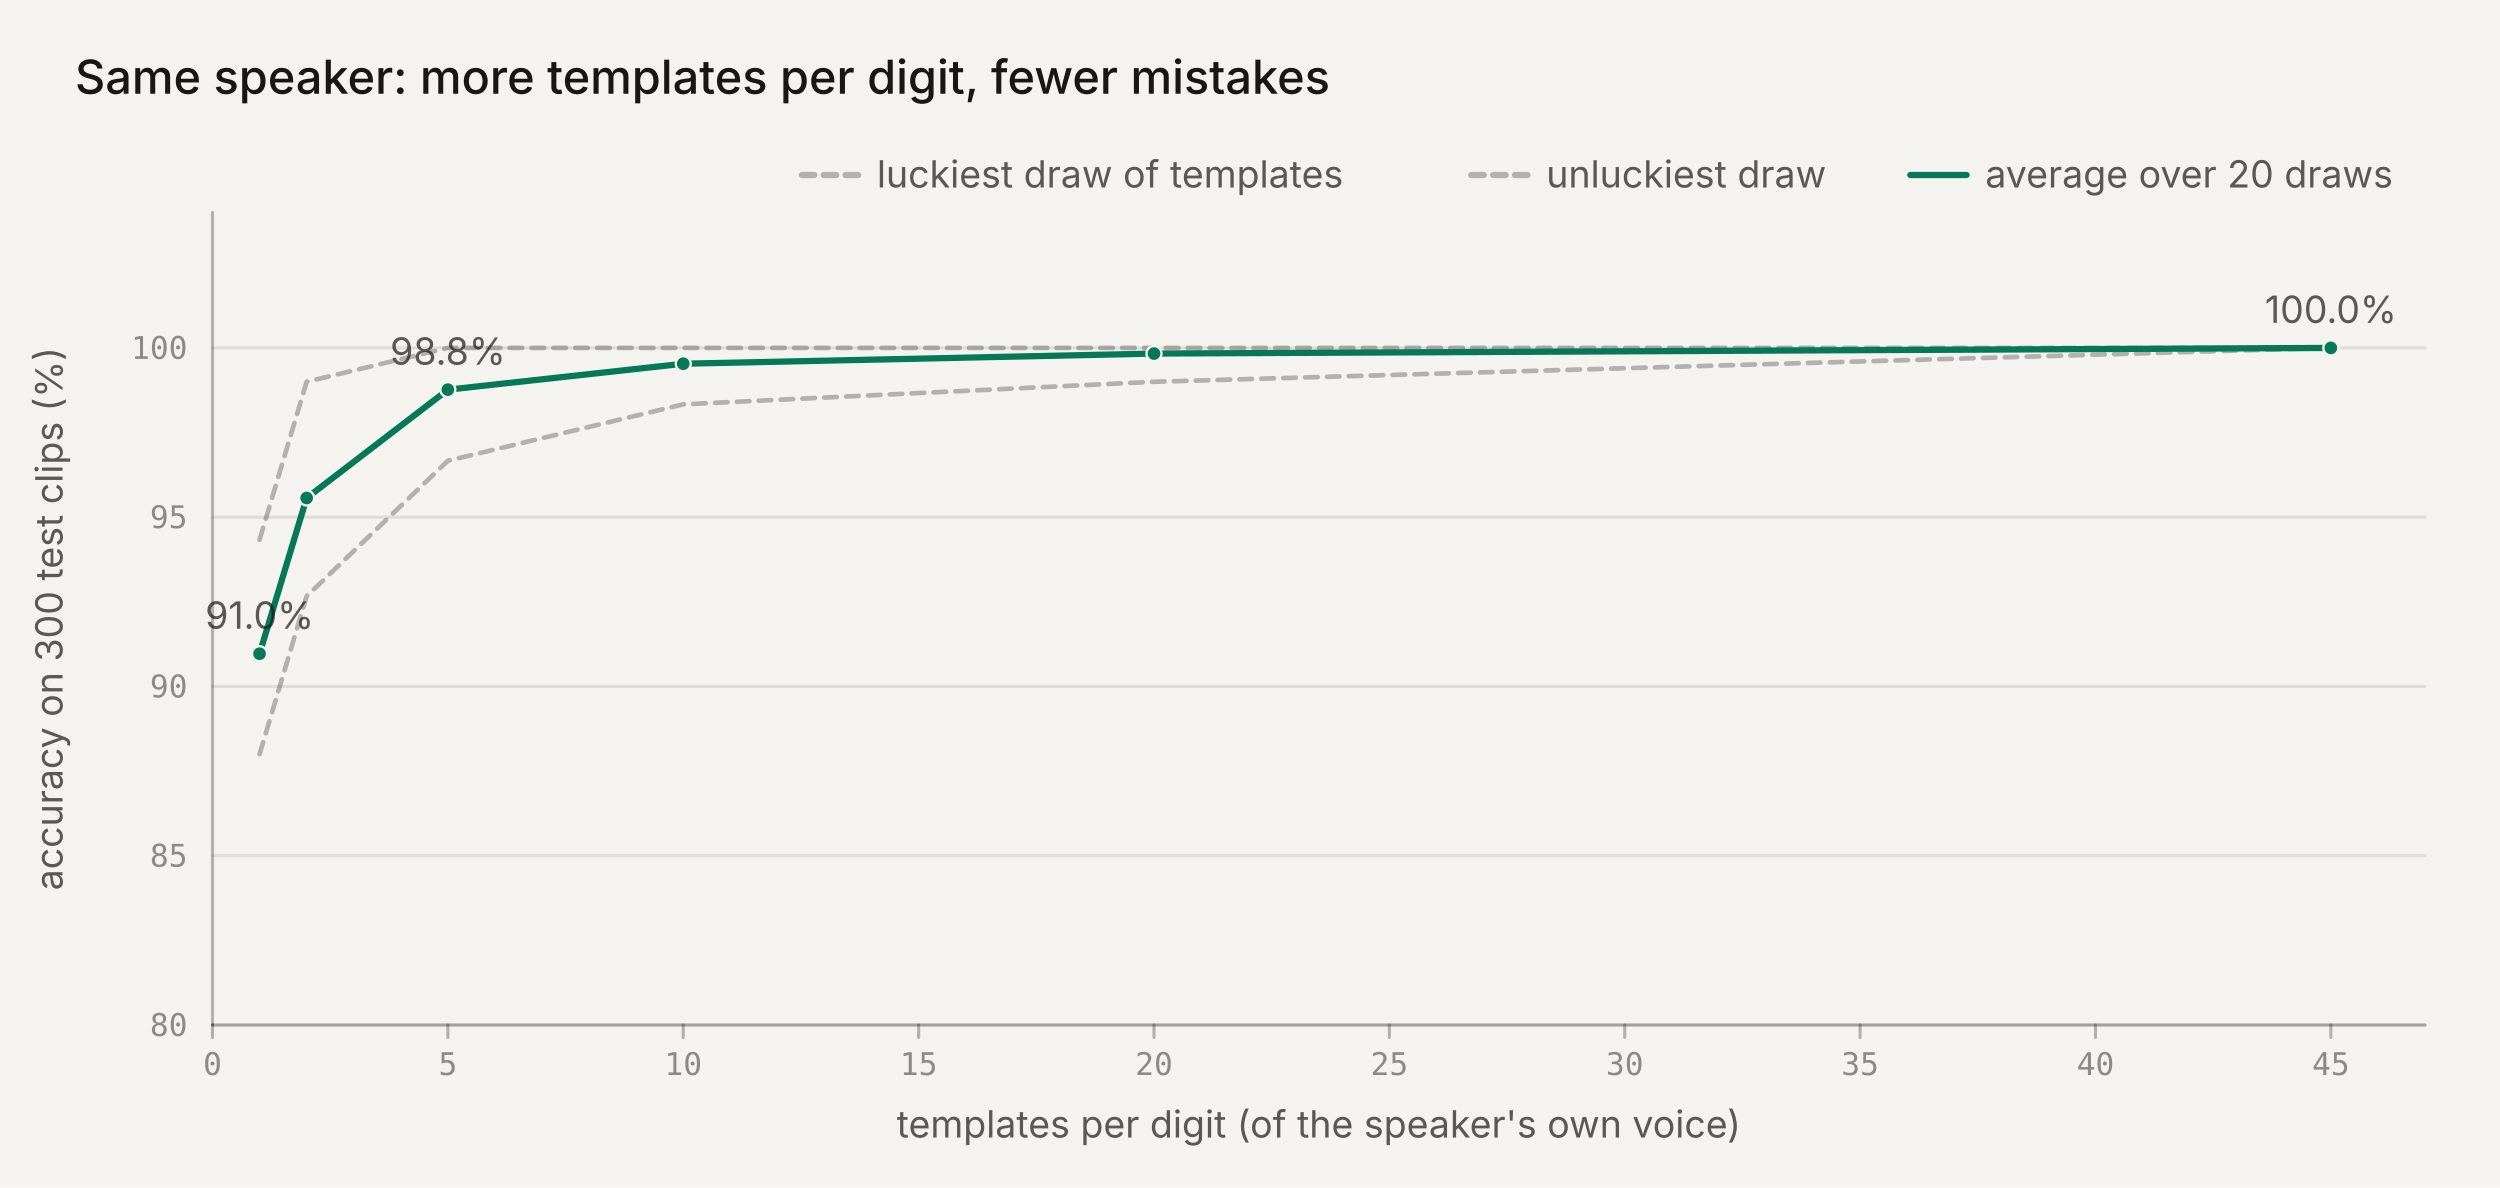
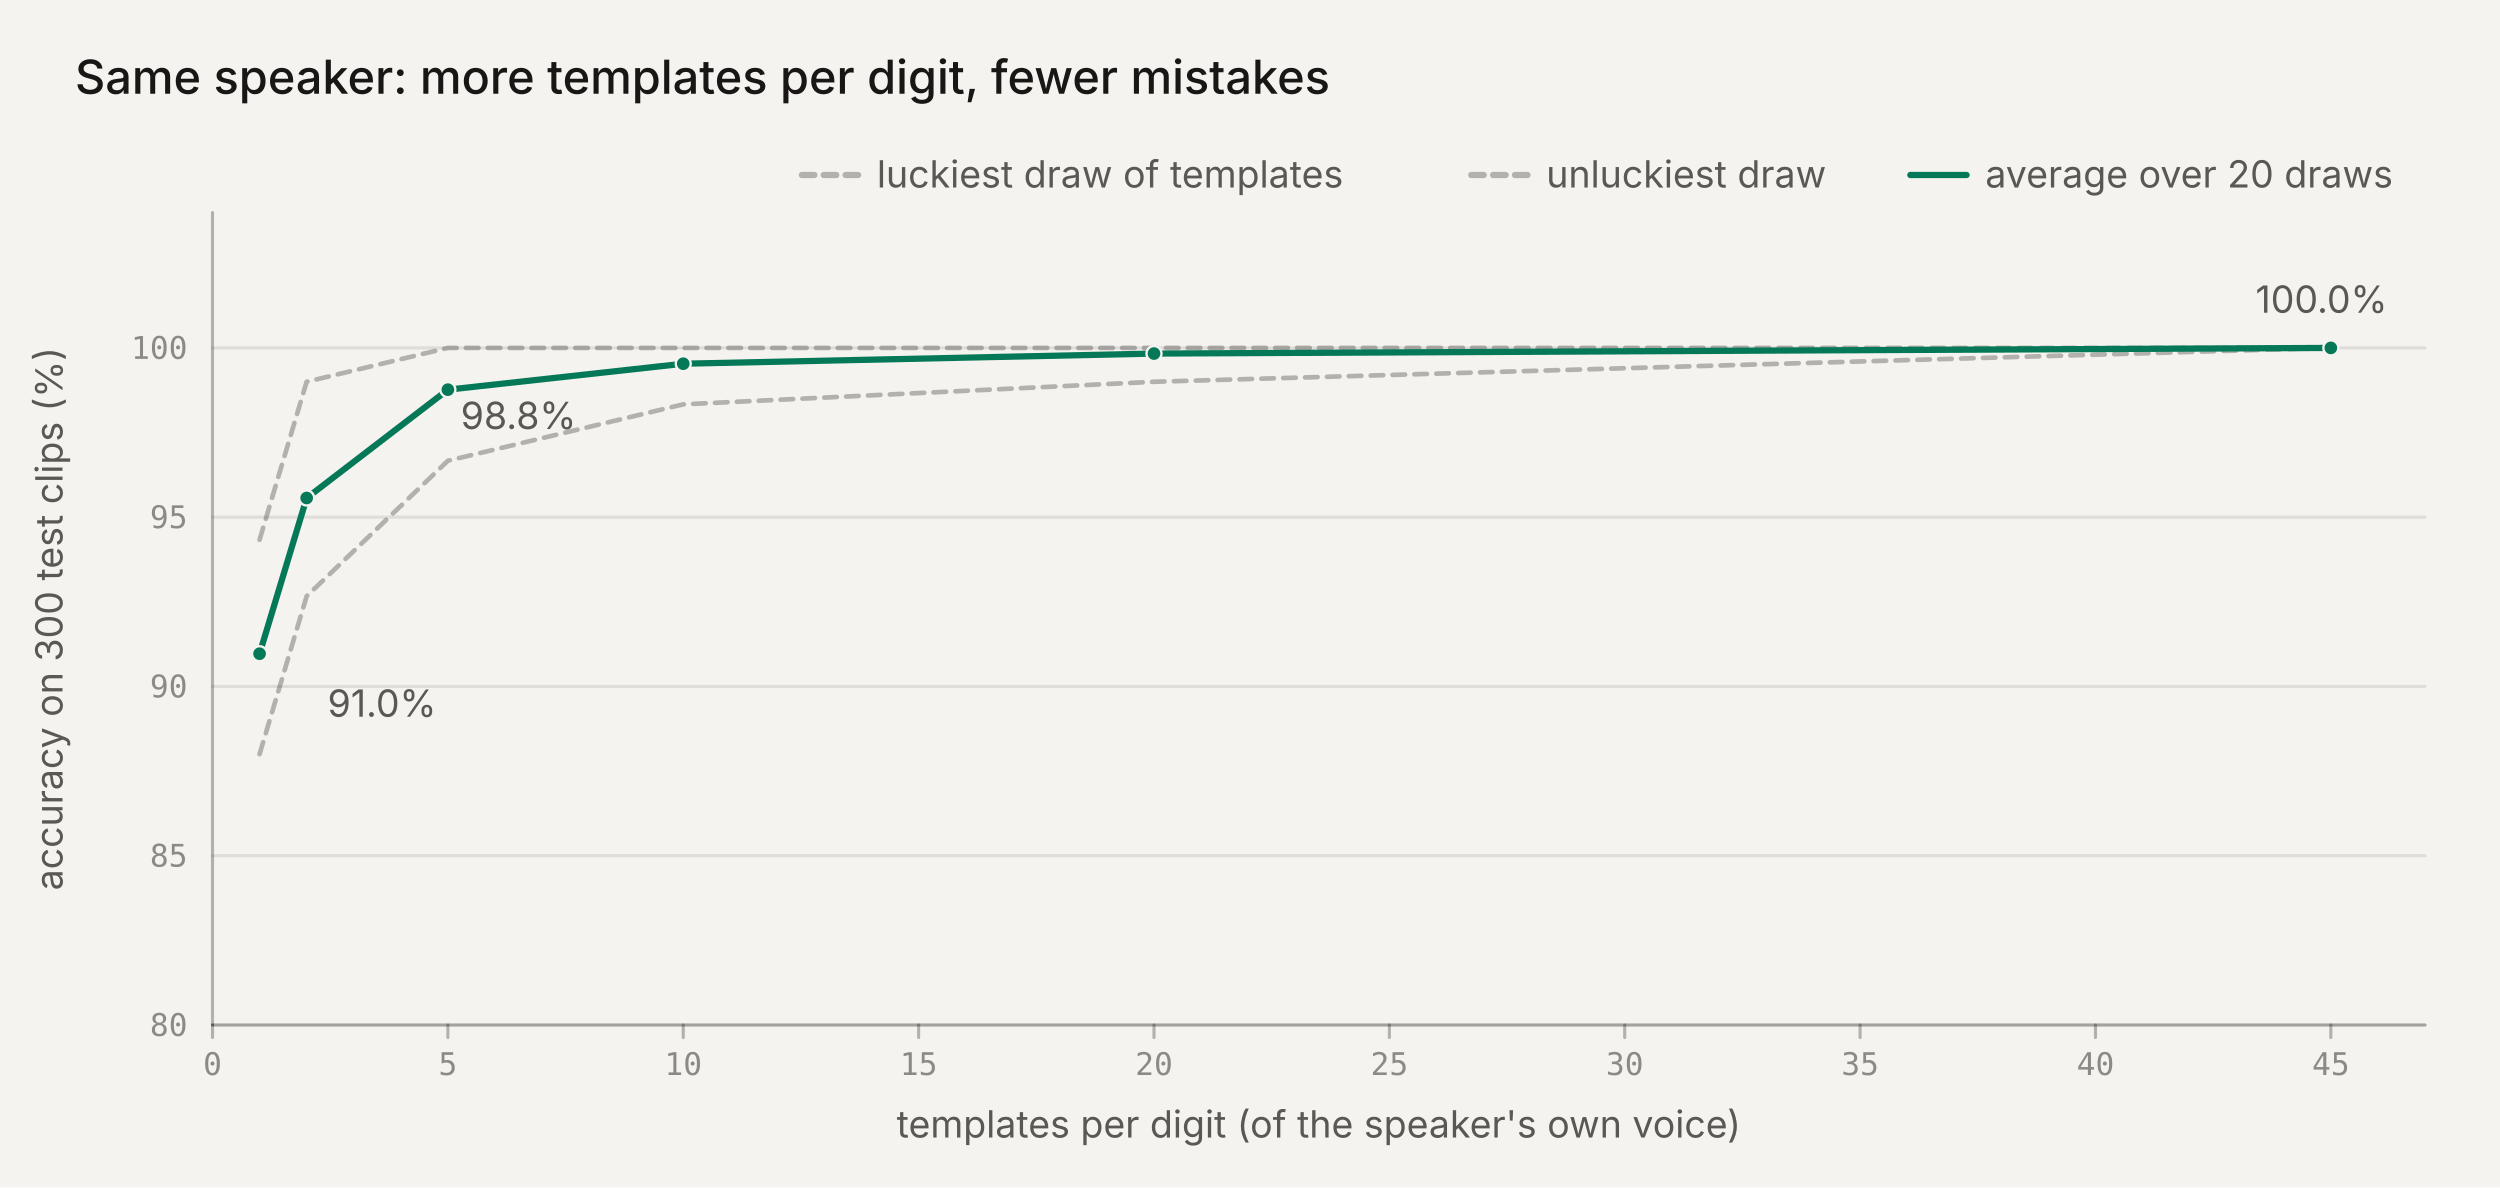
<svg xmlns="http://www.w3.org/2000/svg" width="800" height="380" viewBox="0 0 800 380" role="img">
  <rect width="100%" height="100%" fill="#F5F3EF" />
  <text x="24" y="30" font-family="Geist, Inter, system-ui, -apple-system, 'Segoe UI', sans-serif" font-size="15" font-weight="500" fill="#191615">Same speaker: more templates per digit, fewer mistakes</text>
  <text x="635.3" y="60" font-family="Geist, Inter, system-ui, -apple-system, 'Segoe UI', sans-serif" font-size="12" fill="rgba(25,22,21,.70)">average over 20 draws</text>
  <line x1="611.3" y1="56" x2="629.3" y2="56" stroke="#047857" stroke-width="2" stroke-linecap="round" />
  <text x="494.8" y="60" font-family="Geist, Inter, system-ui, -apple-system, 'Segoe UI', sans-serif" font-size="12" fill="rgba(25,22,21,.70)">unluckiest draw</text>
  <line x1="470.8" y1="56" x2="488.8" y2="56" stroke="rgba(25,22,21,.30)" stroke-width="2" stroke-linecap="round" stroke-dasharray="4 3" />
  <text x="280.6" y="60" font-family="Geist, Inter, system-ui, -apple-system, 'Segoe UI', sans-serif" font-size="12" fill="rgba(25,22,21,.70)">luckiest draw of templates</text>
  <line x1="256.6" y1="56" x2="274.6" y2="56" stroke="rgba(25,22,21,.30)" stroke-width="2" stroke-linecap="round" stroke-dasharray="4 3" />
  <line x1="68" y1="328" x2="776" y2="328" stroke="rgba(25,22,21,.10)" stroke-width="1" stroke-linecap="round" />
  <text x="60" y="331.5" font-family="'Geist Mono', ui-monospace, SFMono-Regular, Menlo, monospace" font-size="10" text-anchor="end" fill="rgba(25,22,21,.48)">80</text>
  <line x1="68" y1="273.83" x2="776" y2="273.83" stroke="rgba(25,22,21,.10)" stroke-width="1" stroke-linecap="round" />
  <text x="60" y="277.33" font-family="'Geist Mono', ui-monospace, SFMono-Regular, Menlo, monospace" font-size="10" text-anchor="end" fill="rgba(25,22,21,.48)">85</text>
  <line x1="68" y1="219.67" x2="776" y2="219.67" stroke="rgba(25,22,21,.10)" stroke-width="1" stroke-linecap="round" />
  <text x="60" y="223.17" font-family="'Geist Mono', ui-monospace, SFMono-Regular, Menlo, monospace" font-size="10" text-anchor="end" fill="rgba(25,22,21,.48)">90</text>
  <line x1="68" y1="165.5" x2="776" y2="165.5" stroke="rgba(25,22,21,.10)" stroke-width="1" stroke-linecap="round" />
  <text x="60" y="169" font-family="'Geist Mono', ui-monospace, SFMono-Regular, Menlo, monospace" font-size="10" text-anchor="end" fill="rgba(25,22,21,.48)">95</text>
  <line x1="68" y1="111.33" x2="776" y2="111.33" stroke="rgba(25,22,21,.10)" stroke-width="1" stroke-linecap="round" />
  <text x="60" y="114.83" font-family="'Geist Mono', ui-monospace, SFMono-Regular, Menlo, monospace" font-size="10" text-anchor="end" fill="rgba(25,22,21,.48)">100</text>
  <line x1="68" y1="68" x2="68" y2="328" stroke="rgba(25,22,21,.30)" stroke-width="1" stroke-linecap="round" />
  <line x1="68" y1="328" x2="776" y2="328" stroke="rgba(25,22,21,.30)" stroke-width="1" stroke-linecap="round" />
  <line x1="68" y1="328" x2="68" y2="332" stroke="rgba(25,22,21,.30)" stroke-width="1" stroke-linecap="round" />
  <text x="68" y="344" font-family="'Geist Mono', ui-monospace, SFMono-Regular, Menlo, monospace" font-size="10" text-anchor="middle" fill="rgba(25,22,21,.48)">0</text>
  <line x1="143.32" y1="328" x2="143.32" y2="332" stroke="rgba(25,22,21,.30)" stroke-width="1" stroke-linecap="round" />
  <text x="143.32" y="344" font-family="'Geist Mono', ui-monospace, SFMono-Regular, Menlo, monospace" font-size="10" text-anchor="middle" fill="rgba(25,22,21,.48)">5</text>
  <line x1="218.64" y1="328" x2="218.64" y2="332" stroke="rgba(25,22,21,.30)" stroke-width="1" stroke-linecap="round" />
  <text x="218.64" y="344" font-family="'Geist Mono', ui-monospace, SFMono-Regular, Menlo, monospace" font-size="10" text-anchor="middle" fill="rgba(25,22,21,.48)">10</text>
  <line x1="293.96" y1="328" x2="293.96" y2="332" stroke="rgba(25,22,21,.30)" stroke-width="1" stroke-linecap="round" />
  <text x="293.96" y="344" font-family="'Geist Mono', ui-monospace, SFMono-Regular, Menlo, monospace" font-size="10" text-anchor="middle" fill="rgba(25,22,21,.48)">15</text>
  <line x1="369.28" y1="328" x2="369.28" y2="332" stroke="rgba(25,22,21,.30)" stroke-width="1" stroke-linecap="round" />
  <text x="369.28" y="344" font-family="'Geist Mono', ui-monospace, SFMono-Regular, Menlo, monospace" font-size="10" text-anchor="middle" fill="rgba(25,22,21,.48)">20</text>
  <line x1="444.6" y1="328" x2="444.6" y2="332" stroke="rgba(25,22,21,.30)" stroke-width="1" stroke-linecap="round" />
  <text x="444.6" y="344" font-family="'Geist Mono', ui-monospace, SFMono-Regular, Menlo, monospace" font-size="10" text-anchor="middle" fill="rgba(25,22,21,.48)">25</text>
  <line x1="519.91" y1="328" x2="519.91" y2="332" stroke="rgba(25,22,21,.30)" stroke-width="1" stroke-linecap="round" />
  <text x="519.91" y="344" font-family="'Geist Mono', ui-monospace, SFMono-Regular, Menlo, monospace" font-size="10" text-anchor="middle" fill="rgba(25,22,21,.48)">30</text>
  <line x1="595.23" y1="328" x2="595.23" y2="332" stroke="rgba(25,22,21,.30)" stroke-width="1" stroke-linecap="round" />
  <text x="595.23" y="344" font-family="'Geist Mono', ui-monospace, SFMono-Regular, Menlo, monospace" font-size="10" text-anchor="middle" fill="rgba(25,22,21,.48)">35</text>
  <line x1="670.55" y1="328" x2="670.55" y2="332" stroke="rgba(25,22,21,.30)" stroke-width="1" stroke-linecap="round" />
  <text x="670.55" y="344" font-family="'Geist Mono', ui-monospace, SFMono-Regular, Menlo, monospace" font-size="10" text-anchor="middle" fill="rgba(25,22,21,.48)">40</text>
  <line x1="745.87" y1="328" x2="745.87" y2="332" stroke="rgba(25,22,21,.30)" stroke-width="1" stroke-linecap="round" />
  <text x="745.87" y="344" font-family="'Geist Mono', ui-monospace, SFMono-Regular, Menlo, monospace" font-size="10" text-anchor="middle" fill="rgba(25,22,21,.48)">45</text>
  <text x="422" y="364" font-family="Geist, Inter, system-ui, -apple-system, 'Segoe UI', sans-serif" font-size="12" text-anchor="middle" fill="rgba(25,22,21,.70)">templates per digit (of the speaker's own voice)</text>
  <text x="20" y="198" font-family="Geist, Inter, system-ui, -apple-system, 'Segoe UI', sans-serif" font-size="12" text-anchor="middle" fill="rgba(25,22,21,.70)" transform="rotate(-90 20 198)">accuracy on 300 test clips (%)</text>
  <clipPath id="clip0">
    <rect x="68" y="65" width="711" height="266" />
  </clipPath>
  <g clip-path="url(#clip0)">
    <polyline points="83.06,172.72 98.13,122.17 143.32,111.33 218.64,111.33 369.28,111.33 745.87,111.33" fill="none" stroke="rgba(25,22,21,.30)" stroke-width="1.5" stroke-linecap="round" stroke-linejoin="round" stroke-dasharray="4 3" />
    <polyline points="83.06,241.33 98.13,190.78 143.32,147.44 218.64,129.39 369.28,122.17 745.87,111.33" fill="none" stroke="rgba(25,22,21,.30)" stroke-width="1.5" stroke-linecap="round" stroke-linejoin="round" stroke-dasharray="4 3" />
    <polyline points="83.06,209.19 98.13,159.36 143.32,124.69 218.64,116.39 369.28,113.14 745.87,111.33" fill="none" stroke="#047857" stroke-width="2" stroke-linecap="round" stroke-linejoin="round" />
    <circle cx="83.06" cy="209.19" r="2.4" fill="#047857" stroke="#F5F3EF" stroke-width="0.75" />
    <circle cx="98.13" cy="159.36" r="2.4" fill="#047857" stroke="#F5F3EF" stroke-width="0.75" />
    <circle cx="143.32" cy="124.69" r="2.4" fill="#047857" stroke="#F5F3EF" stroke-width="0.75" />
    <circle cx="218.64" cy="116.39" r="2.4" fill="#047857" stroke="#F5F3EF" stroke-width="0.75" />
    <circle cx="369.28" cy="113.14" r="2.4" fill="#047857" stroke="#F5F3EF" stroke-width="0.75" />
    <circle cx="745.87" cy="111.33" r="2.4" fill="#047857" stroke="#F5F3EF" stroke-width="0.75" />
  </g>
-   <text x="83.06" y="201.19" font-family="Geist, Inter, system-ui, -apple-system, 'Segoe UI', sans-serif" font-size="12" text-anchor="middle" fill="rgba(25,22,21,.70)">91.0%</text>
-   <text x="143.32" y="116.69" font-family="Geist, Inter, system-ui, -apple-system, 'Segoe UI', sans-serif" font-size="12" text-anchor="middle" fill="rgba(25,22,21,.70)">98.8%</text>
-   <text x="745.87" y="103.33" font-family="Geist, Inter, system-ui, -apple-system, 'Segoe UI', sans-serif" font-size="12" text-anchor="middle" fill="rgba(25,22,21,.70)">100.0%</text>
+   <text x="122.23" y="229.36" font-family="Geist, Inter, system-ui, -apple-system, 'Segoe UI', sans-serif" font-size="12" text-anchor="middle" fill="rgba(25,22,21,.70)">91.0%</text>
+   <text x="165.91" y="137.28" font-family="Geist, Inter, system-ui, -apple-system, 'Segoe UI', sans-serif" font-size="12" text-anchor="middle" fill="rgba(25,22,21,.70)">98.8%</text>
+   <text x="742.86" y="100.08" font-family="Geist, Inter, system-ui, -apple-system, 'Segoe UI', sans-serif" font-size="12" text-anchor="middle" fill="rgba(25,22,21,.70)">100.0%</text>
</svg>
